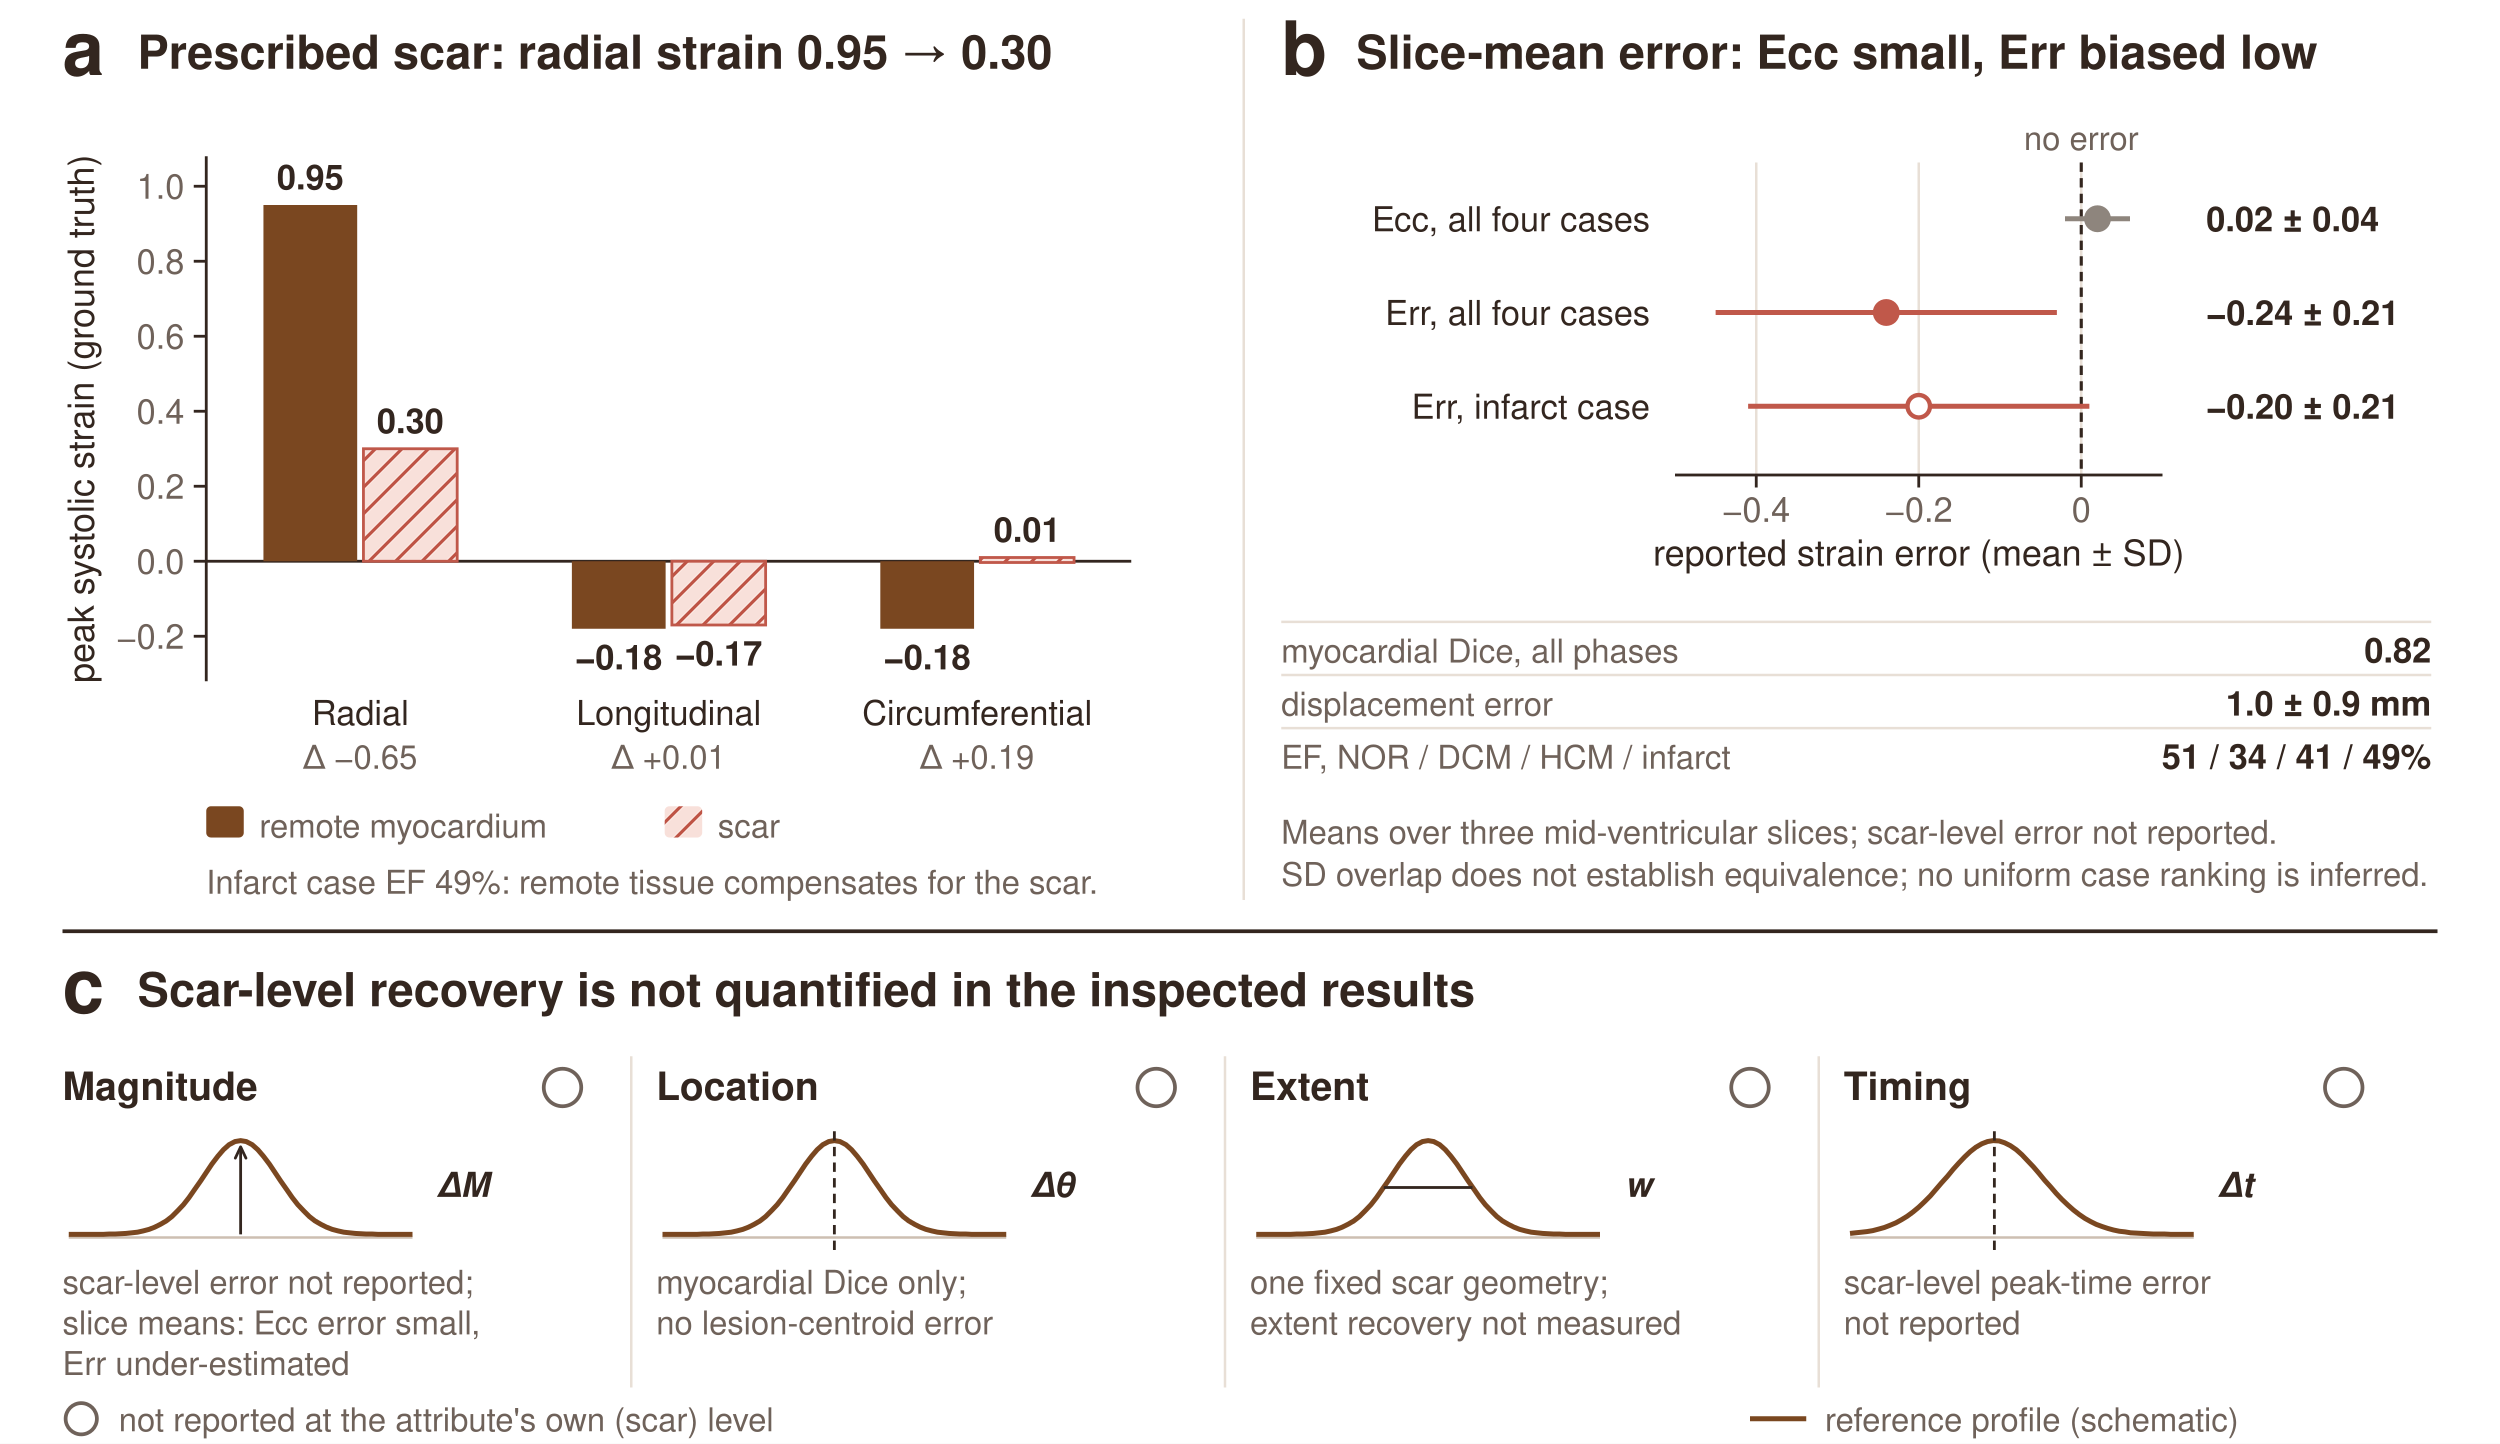
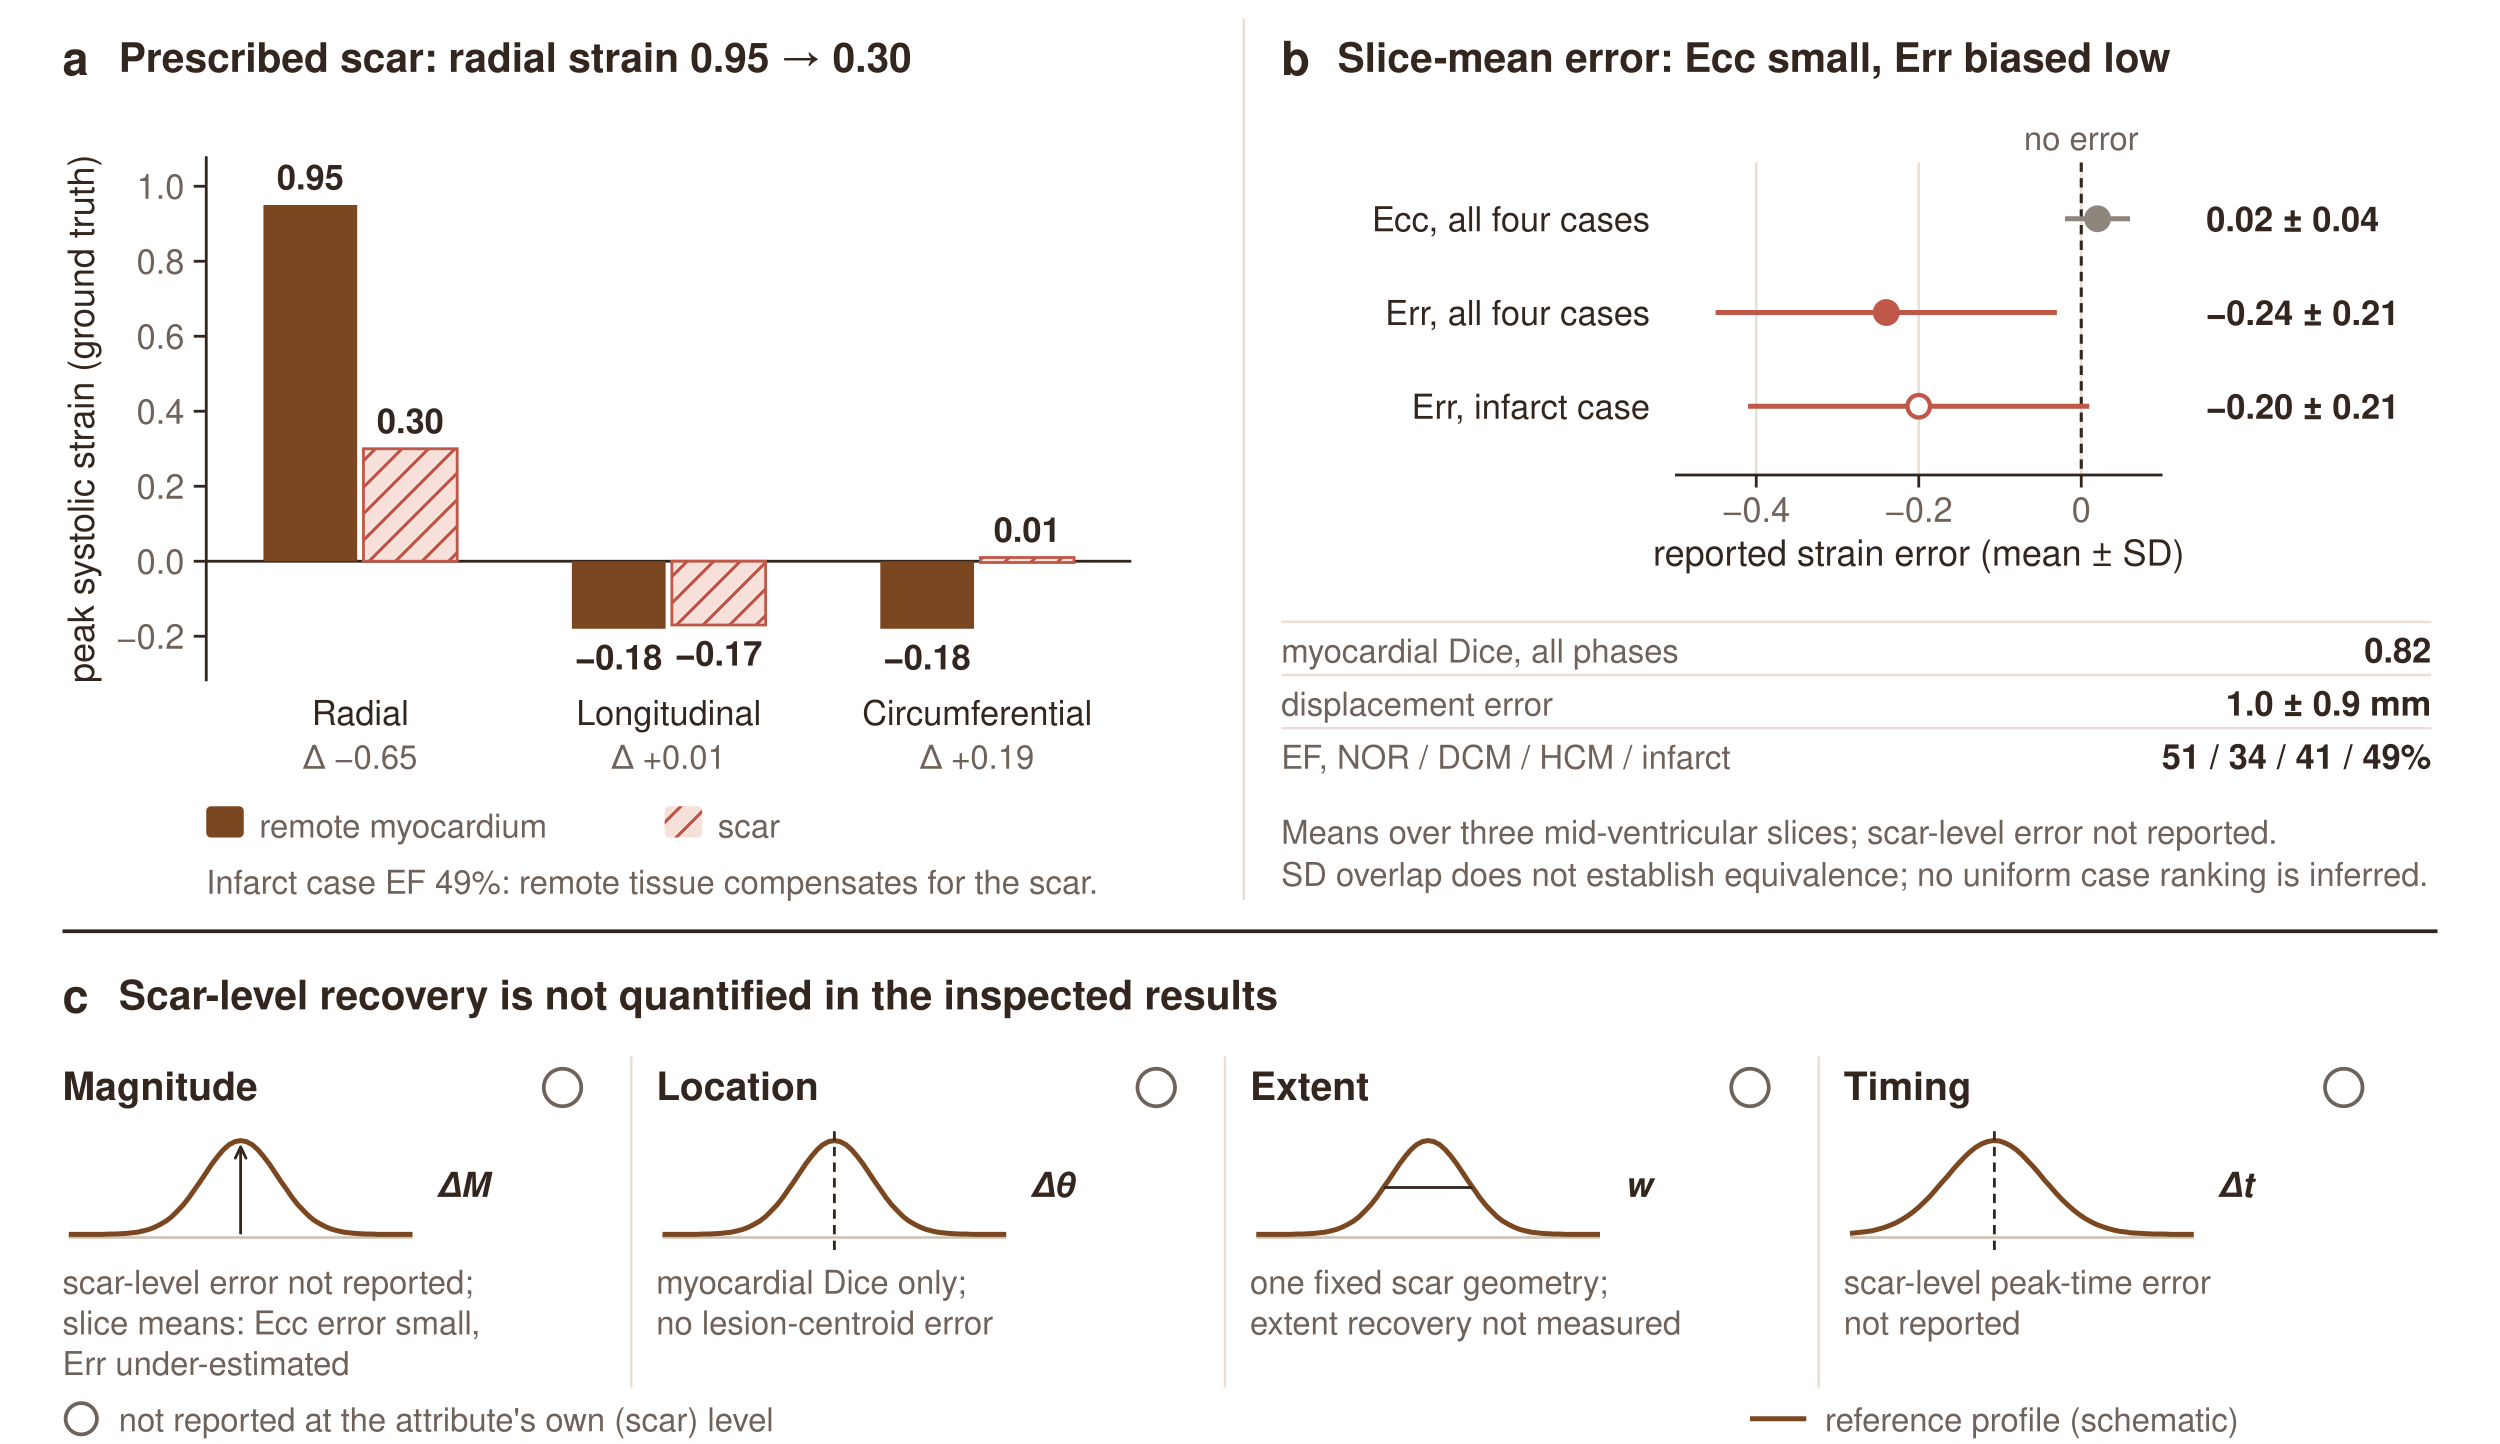
<svg xmlns="http://www.w3.org/2000/svg" width="538.583pt" height="311.031pt" viewBox="0 0 800 462" font-family="Helvetica, Arial, 'Liberation Sans', sans-serif">
  <defs>
    <linearGradient id="cellDirect" x1="0" y1="0" x2="1" y2="1">
      <stop offset="0" stop-color="#8D6449" />
      <stop offset="1" stop-color="#5B3E2E" />
    </linearGradient>
    <pattern id="hatchInf" width="6" height="6" patternUnits="userSpaceOnUse" patternTransform="rotate(45)">
      <rect width="6" height="6" fill="#F8E0DA" />
      <line x1="0" y1="0" x2="0" y2="6" stroke="#C0584A" stroke-width="2" />
    </pattern>
  </defs>
  <rect x="0.0" y="0.0" width="800.0" height="462.0" rx="0" fill="#FFFFFF" stroke="none" stroke-width="1.0" />
  <g transform="translate(0,0)">
-     <text x="20.0" y="24.0" font-size="24" font-weight="700" fill="#33261F" text-anchor="start">a</text>
-     <text x="44.0" y="22.0" font-size="15" font-weight="700" fill="#33261F" text-anchor="start">Prescribed scar: radial strain 0.95 → 0.30</text>
+     <text x="20.0" y="24.0" font-size="15" font-weight="700" fill="#33261F" text-anchor="start">a</text>
+     <text x="38.0" y="23.0" font-size="13" font-weight="700" fill="#33261F" text-anchor="start">Prescribed scar: radial strain 0.95 → 0.30</text>
    <line x1="66.0" y1="50.0" x2="66.0" y2="218.0" stroke="#33261F" stroke-width="0.9" />
    <line x1="62.0" y1="203.6" x2="66.0" y2="203.6" stroke="#33261F" stroke-width="0.9" />
    <text x="59.0" y="207.6" font-size="11" font-weight="400" fill="#6F625A" text-anchor="end">−0.2</text>
    <line x1="62.0" y1="179.6" x2="66.0" y2="179.6" stroke="#33261F" stroke-width="0.9" />
    <text x="59.0" y="183.6" font-size="11" font-weight="400" fill="#6F625A" text-anchor="end">0.0</text>
    <line x1="62.0" y1="155.6" x2="66.0" y2="155.6" stroke="#33261F" stroke-width="0.9" />
    <text x="59.0" y="159.6" font-size="11" font-weight="400" fill="#6F625A" text-anchor="end">0.2</text>
    <line x1="62.0" y1="131.6" x2="66.0" y2="131.6" stroke="#33261F" stroke-width="0.9" />
    <text x="59.0" y="135.6" font-size="11" font-weight="400" fill="#6F625A" text-anchor="end">0.4</text>
    <line x1="62.0" y1="107.6" x2="66.0" y2="107.6" stroke="#33261F" stroke-width="0.9" />
    <text x="59.0" y="111.6" font-size="11" font-weight="400" fill="#6F625A" text-anchor="end">0.6</text>
    <line x1="62.0" y1="83.6" x2="66.0" y2="83.6" stroke="#33261F" stroke-width="0.9" />
    <text x="59.0" y="87.6" font-size="11" font-weight="400" fill="#6F625A" text-anchor="end">0.8</text>
    <line x1="62.0" y1="59.6" x2="66.0" y2="59.6" stroke="#33261F" stroke-width="0.9" />
    <text x="59.0" y="63.6" font-size="11" font-weight="400" fill="#6F625A" text-anchor="end">1.0</text>
    <text transform="translate(30.0,134.0) rotate(-90)" font-size="11.5" font-weight="400" fill="#33261F" text-anchor="middle">peak systolic strain (ground truth)</text>
    <line x1="66.0" y1="179.6" x2="362.0" y2="179.6" stroke="#33261F" stroke-width="0.9" />
    <rect x="84.3" y="65.6" width="30.0" height="114.0" rx="0" fill="#7A4720" stroke="none" stroke-width="0" />
    <text x="99.3" y="60.6" font-size="11.0" font-weight="700" fill="#33261F" text-anchor="middle">0.95</text>
    <rect x="116.3" y="143.6" width="30.0" height="36.0" rx="0" fill="url(#hatchInf)" stroke="#C0584A" stroke-width="0.9" />
    <text x="131.3" y="138.6" font-size="11.0" font-weight="700" fill="#33261F" text-anchor="middle">0.30</text>
    <text x="115.3" y="232.0" font-size="11" font-weight="400" fill="#33261F" text-anchor="middle">Radial</text>
    <text x="115.3" y="246.0" font-size="10.5" font-weight="400" fill="#6F625A" text-anchor="middle">Δ −0.65</text>
    <rect x="183.0" y="179.6" width="30.0" height="21.6" rx="0" fill="#7A4720" stroke="none" stroke-width="0" />
    <text x="198.0" y="214.2" font-size="11.0" font-weight="700" fill="#33261F" text-anchor="middle">−0.18</text>
    <rect x="215.0" y="179.6" width="30.0" height="20.4" rx="0" fill="url(#hatchInf)" stroke="#C0584A" stroke-width="0.9" />
    <text x="230.0" y="213.0" font-size="11.0" font-weight="700" fill="#33261F" text-anchor="middle">−0.17</text>
    <text x="214.0" y="232.0" font-size="11" font-weight="400" fill="#33261F" text-anchor="middle">Longitudinal</text>
    <text x="214.0" y="246.0" font-size="10.5" font-weight="400" fill="#6F625A" text-anchor="middle">Δ +0.01</text>
    <rect x="281.7" y="179.6" width="30.0" height="21.6" rx="0" fill="#7A4720" stroke="none" stroke-width="0" />
    <text x="296.7" y="214.2" font-size="11.0" font-weight="700" fill="#33261F" text-anchor="middle">−0.18</text>
    <rect x="313.7" y="178.4" width="30.0" height="1.6" rx="0" fill="url(#hatchInf)" stroke="#C0584A" stroke-width="0.9" />
    <text x="328.7" y="173.4" font-size="11.0" font-weight="700" fill="#33261F" text-anchor="middle">0.01</text>
    <text x="312.7" y="232.0" font-size="11" font-weight="400" fill="#33261F" text-anchor="middle">Circumferential</text>
    <text x="312.7" y="246.0" font-size="10.5" font-weight="400" fill="#6F625A" text-anchor="middle">Δ +0.19</text>
    <rect x="66.0" y="258.0" width="12.0" height="10.0" rx="1.5" fill="#7A4720" stroke="none" stroke-width="1.0" />
    <text x="83.0" y="268.0" font-size="10.5" font-weight="400" fill="#6F625A" text-anchor="start">remote myocardium</text>
    <rect x="212.7" y="258.0" width="12.0" height="10.0" rx="1.5" fill="url(#hatchInf)" stroke="none" stroke-width="1.0" />
    <text x="229.7" y="268.0" font-size="10.5" font-weight="400" fill="#6F625A" text-anchor="start">scar</text>
    <text x="66.0" y="286.0" font-size="10.5" font-weight="400" fill="#6F625A" text-anchor="start">Infarct case EF 49%: remote tissue compensates for the scar.</text>
    <line x1="398.0" y1="6.0" x2="398.0" y2="288.0" stroke="#E8DFD6" stroke-width="0.8" />
-     <text x="410.0" y="24.0" font-size="24" font-weight="700" fill="#33261F" text-anchor="start">b</text>
-     <text x="434.0" y="22.0" font-size="15" font-weight="700" fill="#33261F" text-anchor="start">Slice-mean error: Ecc small, Err biased low</text>
+     <text x="410.0" y="24.0" font-size="15" font-weight="700" fill="#33261F" text-anchor="start">b</text>
+     <text x="428.0" y="23.0" font-size="13" font-weight="700" fill="#33261F" text-anchor="start">Slice-mean error: Ecc small, Err biased low</text>
    <line x1="562.0" y1="52.0" x2="562.0" y2="152.0" stroke="#E8DFD6" stroke-width="0.8" />
    <line x1="614.0" y1="52.0" x2="614.0" y2="152.0" stroke="#E8DFD6" stroke-width="0.8" />
    <line x1="666.0" y1="52.0" x2="666.0" y2="152.0" stroke="#E8DFD6" stroke-width="0.8" />
    <line x1="666.0" y1="52.0" x2="666.0" y2="152.0" stroke="#33261F" stroke-width="1" stroke-dasharray="3 2" />
    <text x="528.0" y="74.0" font-size="11" font-weight="400" fill="#33261F" text-anchor="end">Ecc, all four cases</text>
    <line x1="660.8" y1="70.0" x2="681.6" y2="70.0" stroke="#8E857D" stroke-width="1.6" />
    <circle cx="671.2" cy="70.0" r="3.6" fill="#8E857D" stroke="#8E857D" stroke-width="1.4" />
    <text x="528.0" y="104.0" font-size="11" font-weight="400" fill="#33261F" text-anchor="end">Err, all four cases</text>
    <line x1="549.0" y1="100.0" x2="658.2" y2="100.0" stroke="#C0584A" stroke-width="1.6" />
    <circle cx="603.6" cy="100.0" r="3.6" fill="#C0584A" stroke="#C0584A" stroke-width="1.4" />
    <text x="528.0" y="134.0" font-size="11" font-weight="400" fill="#33261F" text-anchor="end">Err, infarct case</text>
    <line x1="559.4" y1="130.0" x2="668.6" y2="130.0" stroke="#C0584A" stroke-width="1.6" />
    <circle cx="614.0" cy="130.0" r="3.6" fill="#FFFFFF" stroke="#C0584A" stroke-width="1.4" />
    <line x1="536.0" y1="152.0" x2="692.0" y2="152.0" stroke="#33261F" stroke-width="0.9" />
    <line x1="562.0" y1="152.0" x2="562.0" y2="156.0" stroke="#33261F" stroke-width="0.9" />
    <text x="562.0" y="167.0" font-size="11" font-weight="400" fill="#6F625A" text-anchor="middle">−0.4</text>
    <line x1="614.0" y1="152.0" x2="614.0" y2="156.0" stroke="#33261F" stroke-width="0.9" />
    <text x="614.0" y="167.0" font-size="11" font-weight="400" fill="#6F625A" text-anchor="middle">−0.2</text>
    <line x1="666.0" y1="152.0" x2="666.0" y2="156.0" stroke="#33261F" stroke-width="0.9" />
    <text x="666.0" y="167.0" font-size="11" font-weight="400" fill="#6F625A" text-anchor="middle">0</text>
    <text x="614.0" y="181.0" font-size="11.5" font-weight="400" fill="#33261F" text-anchor="middle">reported strain error (mean ± SD)</text>
    <text x="706.0" y="74.0" font-size="11.0" font-weight="700" fill="#33261F" text-anchor="start">0.02 ± 0.04</text>
    <text x="706.0" y="104.0" font-size="11.0" font-weight="700" fill="#33261F" text-anchor="start">−0.24 ± 0.21</text>
    <text x="706.0" y="134.0" font-size="11.0" font-weight="700" fill="#33261F" text-anchor="start">−0.20 ± 0.21</text>
    <text x="666.0" y="48.0" font-size="10.5" font-weight="400" fill="#6F625A" text-anchor="middle">no error</text>
    <line x1="410.0" y1="199.0" x2="778.0" y2="199.0" stroke="#E8DFD6" stroke-width="0.8" />
    <text x="410.0" y="212.0" font-size="10.5" font-weight="400" fill="#6F625A" text-anchor="start">myocardial Dice, all phases</text>
    <text x="778.0" y="212.0" font-size="11" font-weight="700" fill="#33261F" text-anchor="end">0.82</text>
    <line x1="410.0" y1="216.0" x2="778.0" y2="216.0" stroke="#E8DFD6" stroke-width="0.8" />
    <text x="410.0" y="229.0" font-size="10.5" font-weight="400" fill="#6F625A" text-anchor="start">displacement error</text>
    <text x="778.0" y="229.0" font-size="11" font-weight="700" fill="#33261F" text-anchor="end">1.0 ± 0.9 mm</text>
    <line x1="410.0" y1="233.0" x2="778.0" y2="233.0" stroke="#E8DFD6" stroke-width="0.8" />
    <text x="410.0" y="246.0" font-size="10.5" font-weight="400" fill="#6F625A" text-anchor="start">EF, NOR / DCM / HCM / infarct</text>
    <text x="778.0" y="246.0" font-size="11" font-weight="700" fill="#33261F" text-anchor="end">51 / 34 / 41 / 49%</text>
    <text x="410.0" y="270.0" font-size="10.5" font-weight="400" fill="#6F625A" text-anchor="start">Means over three mid-ventricular slices; scar-level error not reported.</text>
    <text x="410.0" y="283.5" font-size="10.5" font-weight="400" fill="#6F625A" text-anchor="start">SD overlap does not establish equivalence; no uniform case ranking is inferred.</text>
    <line x1="20.0" y1="298.0" x2="780.0" y2="298.0" stroke="#33261F" stroke-width="1.2" />
-     <text x="20.0" y="324.0" font-size="24" font-weight="700" fill="#33261F" text-anchor="start">c</text>
-     <text x="44.0" y="322.0" font-size="15" font-weight="700" fill="#33261F" text-anchor="start">Scar-level recovery is not quantified in the inspected results</text>
+     <text x="20.0" y="324.0" font-size="15" font-weight="700" fill="#33261F" text-anchor="start">c</text>
+     <text x="38.0" y="323.0" font-size="13" font-weight="700" fill="#33261F" text-anchor="start">Scar-level recovery is not quantified in the inspected results</text>
    <text x="20.0" y="352.0" font-size="12.5" font-weight="700" fill="#33261F" text-anchor="start">Magnitude</text>
    <circle cx="180.0" cy="348.0" r="6.0" fill="#FFFFFF" stroke="#6F625A" stroke-width="1.2" />
    <line x1="22.0" y1="396.0" x2="132.0" y2="396.0" stroke="#CDBFB2" stroke-width="0.8" />
    <path d="M22.0 395.0 L23.8 395.0 L25.7 395.0 L27.5 395.0 L29.3 395.0 L31.2 395.0 L33.0 395.0 L34.8 394.9 L36.7 394.9 L38.5 394.8 L40.3 394.7 L42.2 394.5 L44.0 394.3 L45.8 393.9 L47.7 393.4 L49.5 392.7 L51.3 391.8 L53.2 390.7 L55.0 389.3 L56.8 387.5 L58.7 385.5 L60.5 383.2 L62.3 380.6 L64.2 377.9 L66.0 375.2 L67.8 372.5 L69.7 370.0 L71.5 367.9 L73.3 366.3 L75.2 365.3 L77.0 365.0 L78.8 365.3 L80.7 366.3 L82.5 367.9 L84.3 370.0 L86.2 372.5 L88.0 375.2 L89.8 377.9 L91.7 380.6 L93.5 383.2 L95.3 385.5 L97.2 387.5 L99.0 389.3 L100.8 390.7 L102.7 391.8 L104.5 392.7 L106.3 393.4 L108.2 393.9 L110.0 394.3 L111.8 394.5 L113.7 394.7 L115.5 394.8 L117.3 394.9 L119.2 394.9 L121.0 395.0 L122.8 395.0 L124.7 395.0 L126.5 395.0 L128.3 395.0 L130.2 395.0 L132.0 395.0" stroke="#7A4720" stroke-width="1.6" fill="none" />
    <line x1="77.0" y1="395.0" x2="77.0" y2="367.0" stroke="#33261F" stroke-width="0.9" />
    <path d="M78.7 370.6 L77.0 367.0 L75.3 370.6" stroke="#33261F" stroke-width="0.9" fill="none" stroke-linecap="round" stroke-linejoin="round" />
    <text x="140.0" y="383.0" font-size="11.0" font-weight="700" fill="#33261F" text-anchor="start" font-style="italic">ΔM</text>
    <text x="20.0" y="414.0" font-size="10.5" font-weight="400" fill="#6F625A" text-anchor="start">scar-level error not reported;</text>
    <text x="20.0" y="427.0" font-size="10.5" font-weight="400" fill="#6F625A" text-anchor="start">slice means: Ecc error small,</text>
    <text x="20.0" y="440.0" font-size="10.5" font-weight="400" fill="#6F625A" text-anchor="start">Err under-estimated</text>
    <line x1="202.0" y1="338.0" x2="202.0" y2="444.0" stroke="#E8DFD6" stroke-width="0.8" />
    <text x="210.0" y="352.0" font-size="12.5" font-weight="700" fill="#33261F" text-anchor="start">Location</text>
    <circle cx="370.0" cy="348.0" r="6.0" fill="#FFFFFF" stroke="#6F625A" stroke-width="1.2" />
    <line x1="212.0" y1="396.0" x2="322.0" y2="396.0" stroke="#CDBFB2" stroke-width="0.8" />
    <path d="M212.0 395.0 L213.8 395.0 L215.7 395.0 L217.5 395.0 L219.3 395.0 L221.2 395.0 L223.0 395.0 L224.8 394.9 L226.7 394.9 L228.5 394.8 L230.3 394.7 L232.2 394.5 L234.0 394.3 L235.8 393.9 L237.7 393.4 L239.5 392.7 L241.3 391.8 L243.2 390.7 L245.0 389.3 L246.8 387.5 L248.7 385.5 L250.5 383.2 L252.3 380.6 L254.2 377.9 L256.0 375.2 L257.8 372.5 L259.7 370.0 L261.5 367.9 L263.3 366.3 L265.2 365.3 L267.0 365.0 L268.8 365.3 L270.7 366.3 L272.5 367.9 L274.3 370.0 L276.2 372.5 L278.0 375.2 L279.8 377.9 L281.7 380.6 L283.5 383.2 L285.3 385.5 L287.2 387.5 L289.0 389.3 L290.8 390.7 L292.7 391.8 L294.5 392.7 L296.3 393.4 L298.2 393.9 L300.0 394.3 L301.8 394.5 L303.7 394.7 L305.5 394.8 L307.3 394.9 L309.2 394.9 L311.0 395.0 L312.8 395.0 L314.7 395.0 L316.5 395.0 L318.3 395.0 L320.2 395.0 L322.0 395.0" stroke="#7A4720" stroke-width="1.6" fill="none" />
    <line x1="267.0" y1="400.0" x2="267.0" y2="361.0" stroke="#33261F" stroke-width="0.9" stroke-dasharray="3 2" />
    <text x="330.0" y="383.0" font-size="11.0" font-weight="700" fill="#33261F" text-anchor="start" font-style="italic">Δθ</text>
    <text x="210.0" y="414.0" font-size="10.5" font-weight="400" fill="#6F625A" text-anchor="start">myocardial Dice only;</text>
    <text x="210.0" y="427.0" font-size="10.5" font-weight="400" fill="#6F625A" text-anchor="start">no lesion-centroid error</text>
    <line x1="392.0" y1="338.0" x2="392.0" y2="444.0" stroke="#E8DFD6" stroke-width="0.8" />
    <text x="400.0" y="352.0" font-size="12.5" font-weight="700" fill="#33261F" text-anchor="start">Extent</text>
    <circle cx="560.0" cy="348.0" r="6.0" fill="#FFFFFF" stroke="#6F625A" stroke-width="1.2" />
    <line x1="402.0" y1="396.0" x2="512.0" y2="396.0" stroke="#CDBFB2" stroke-width="0.8" />
    <path d="M402.0 395.0 L403.8 395.0 L405.7 395.0 L407.5 395.0 L409.3 395.0 L411.2 395.0 L413.0 395.0 L414.8 394.9 L416.7 394.9 L418.5 394.8 L420.3 394.7 L422.2 394.5 L424.0 394.3 L425.8 393.9 L427.7 393.4 L429.5 392.7 L431.3 391.8 L433.2 390.7 L435.0 389.3 L436.8 387.5 L438.7 385.5 L440.5 383.2 L442.3 380.6 L444.2 377.9 L446.0 375.2 L447.8 372.5 L449.7 370.0 L451.5 367.9 L453.3 366.3 L455.2 365.3 L457.0 365.0 L458.8 365.3 L460.7 366.3 L462.5 367.9 L464.3 370.0 L466.2 372.5 L468.0 375.2 L469.8 377.9 L471.7 380.6 L473.5 383.2 L475.3 385.5 L477.2 387.5 L479.0 389.3 L480.8 390.7 L482.7 391.8 L484.5 392.7 L486.3 393.4 L488.2 393.9 L490.0 394.3 L491.8 394.5 L493.7 394.7 L495.5 394.8 L497.3 394.9 L499.2 394.9 L501.0 395.0 L502.8 395.0 L504.7 395.0 L506.5 395.0 L508.3 395.0 L510.2 395.0 L512.0 395.0" stroke="#7A4720" stroke-width="1.6" fill="none" />
    <line x1="442.8" y1="380.0" x2="471.2" y2="380.0" stroke="#33261F" stroke-width="0.9" />
    <text x="520.0" y="383.0" font-size="11.0" font-weight="700" fill="#33261F" text-anchor="start" font-style="italic">w</text>
    <text x="400.0" y="414.0" font-size="10.5" font-weight="400" fill="#6F625A" text-anchor="start">one fixed scar geometry;</text>
    <text x="400.0" y="427.0" font-size="10.5" font-weight="400" fill="#6F625A" text-anchor="start">extent recovery not measured</text>
    <line x1="582.0" y1="338.0" x2="582.0" y2="444.0" stroke="#E8DFD6" stroke-width="0.8" />
    <text x="590.0" y="352.0" font-size="12.5" font-weight="700" fill="#33261F" text-anchor="start">Timing</text>
    <circle cx="750.0" cy="348.0" r="6.0" fill="#FFFFFF" stroke="#6F625A" stroke-width="1.2" />
    <line x1="592.0" y1="396.0" x2="702.0" y2="396.0" stroke="#CDBFB2" stroke-width="0.8" />
    <path d="M592.0 394.7 L593.8 394.5 L595.7 394.3 L597.5 394.1 L599.3 393.8 L601.2 393.3 L603.0 392.8 L604.8 392.1 L606.7 391.3 L608.5 390.3 L610.3 389.2 L612.2 387.8 L614.0 386.3 L615.8 384.6 L617.7 382.7 L619.5 380.6 L621.3 378.5 L623.2 376.4 L625.0 374.2 L626.8 372.2 L628.7 370.2 L630.5 368.5 L632.3 367.1 L634.2 366.0 L636.0 365.3 L637.8 365.0 L639.7 365.1 L641.5 365.7 L643.3 366.6 L645.2 367.9 L647.0 369.5 L648.8 371.4 L650.7 373.4 L652.5 375.5 L654.3 377.7 L656.2 379.8 L658.0 381.9 L659.8 383.8 L661.7 385.6 L663.5 387.2 L665.3 388.6 L667.2 389.9 L669.0 390.9 L670.8 391.8 L672.7 392.5 L674.5 393.1 L676.3 393.6 L678.2 394.0 L680.0 394.2 L681.8 394.5 L683.7 394.6 L685.5 394.7 L687.3 394.8 L689.2 394.9 L691.0 394.9 L692.8 394.9 L694.7 395.0 L696.5 395.0 L698.3 395.0 L700.2 395.0 L702.0 395.0" stroke="#7A4720" stroke-width="1.6" fill="none" />
    <line x1="638.2" y1="400.0" x2="638.2" y2="361.0" stroke="#33261F" stroke-width="0.9" stroke-dasharray="3 2" />
    <text x="710.0" y="383.0" font-size="11.0" font-weight="700" fill="#33261F" text-anchor="start" font-style="italic">Δt</text>
    <text x="590.0" y="414.0" font-size="10.5" font-weight="400" fill="#6F625A" text-anchor="start">scar-level peak-time error</text>
    <text x="590.0" y="427.0" font-size="10.5" font-weight="400" fill="#6F625A" text-anchor="start">not reported</text>
    <circle cx="26.0" cy="454.0" r="5.0" fill="#FFFFFF" stroke="#6F625A" stroke-width="1.2" />
    <text x="38.0" y="458.0" font-size="10.5" font-weight="400" fill="#6F625A" text-anchor="start">not reported at the attribute's own (scar) level</text>
    <line x1="560.0" y1="454.0" x2="578.0" y2="454.0" stroke="#7A4720" stroke-width="1.6" />
    <text x="584.0" y="458.0" font-size="10.5" font-weight="400" fill="#6F625A" text-anchor="start">reference profile (schematic)</text>
  </g>
</svg>
